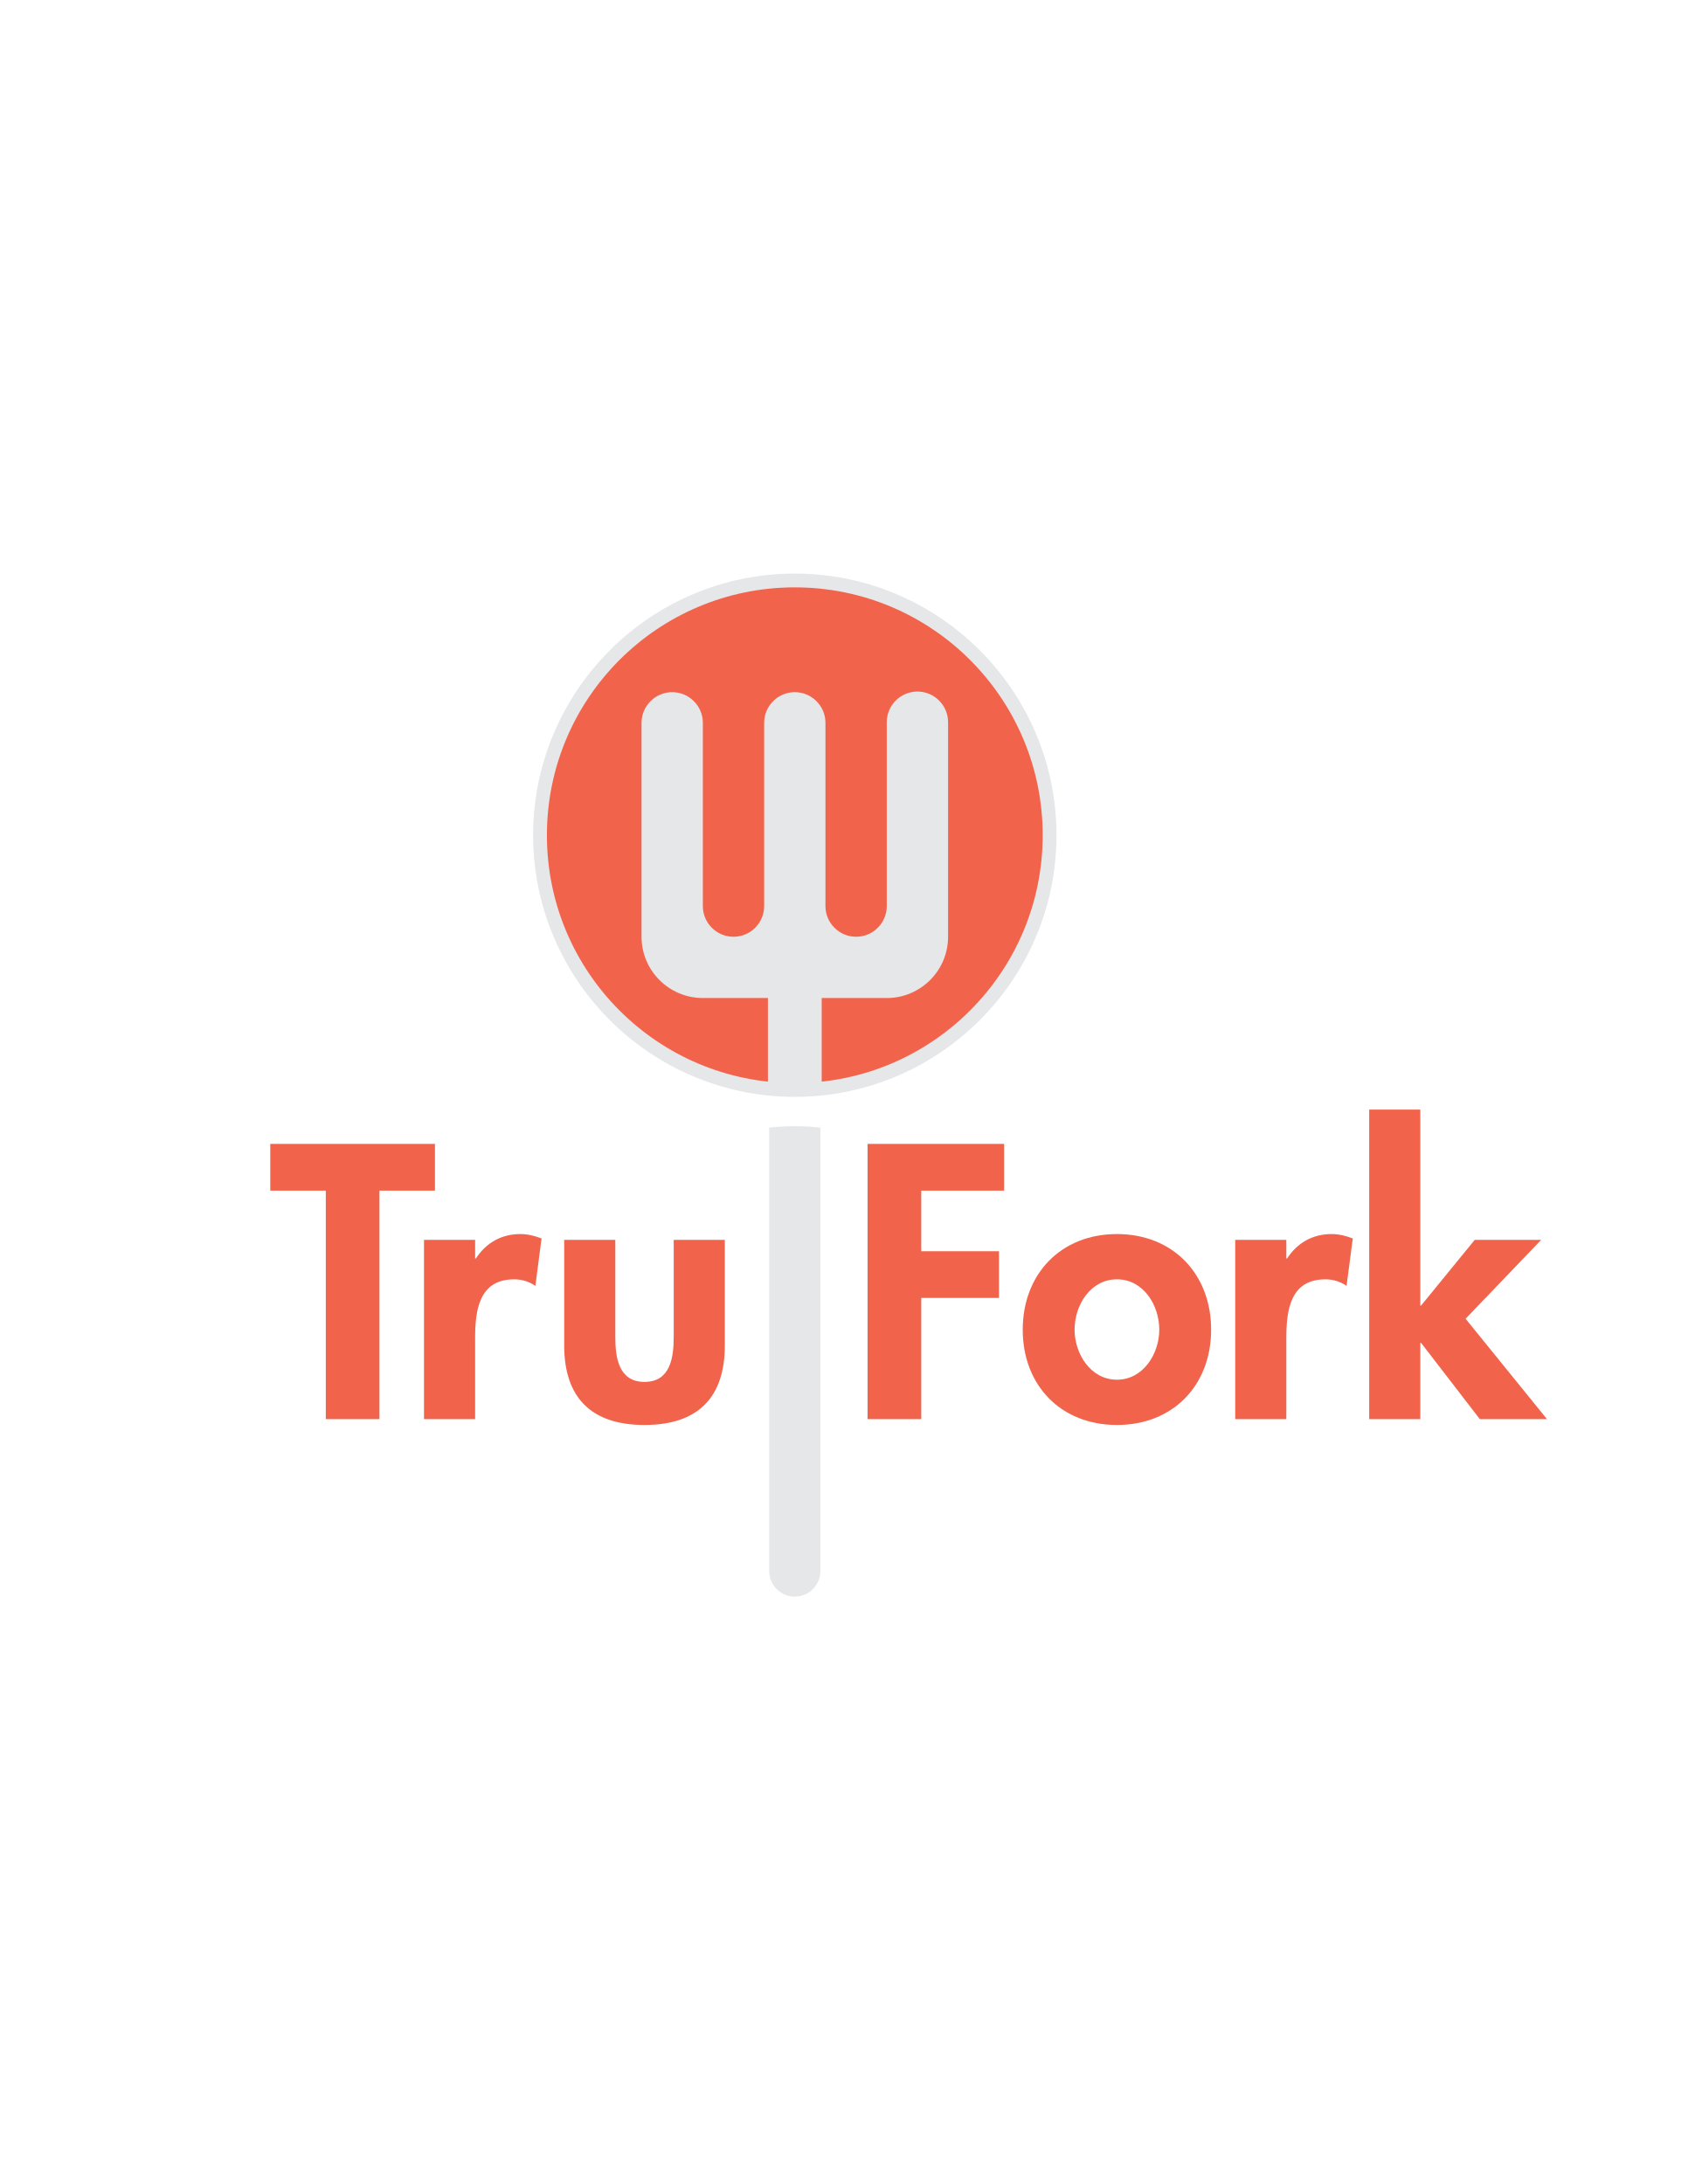
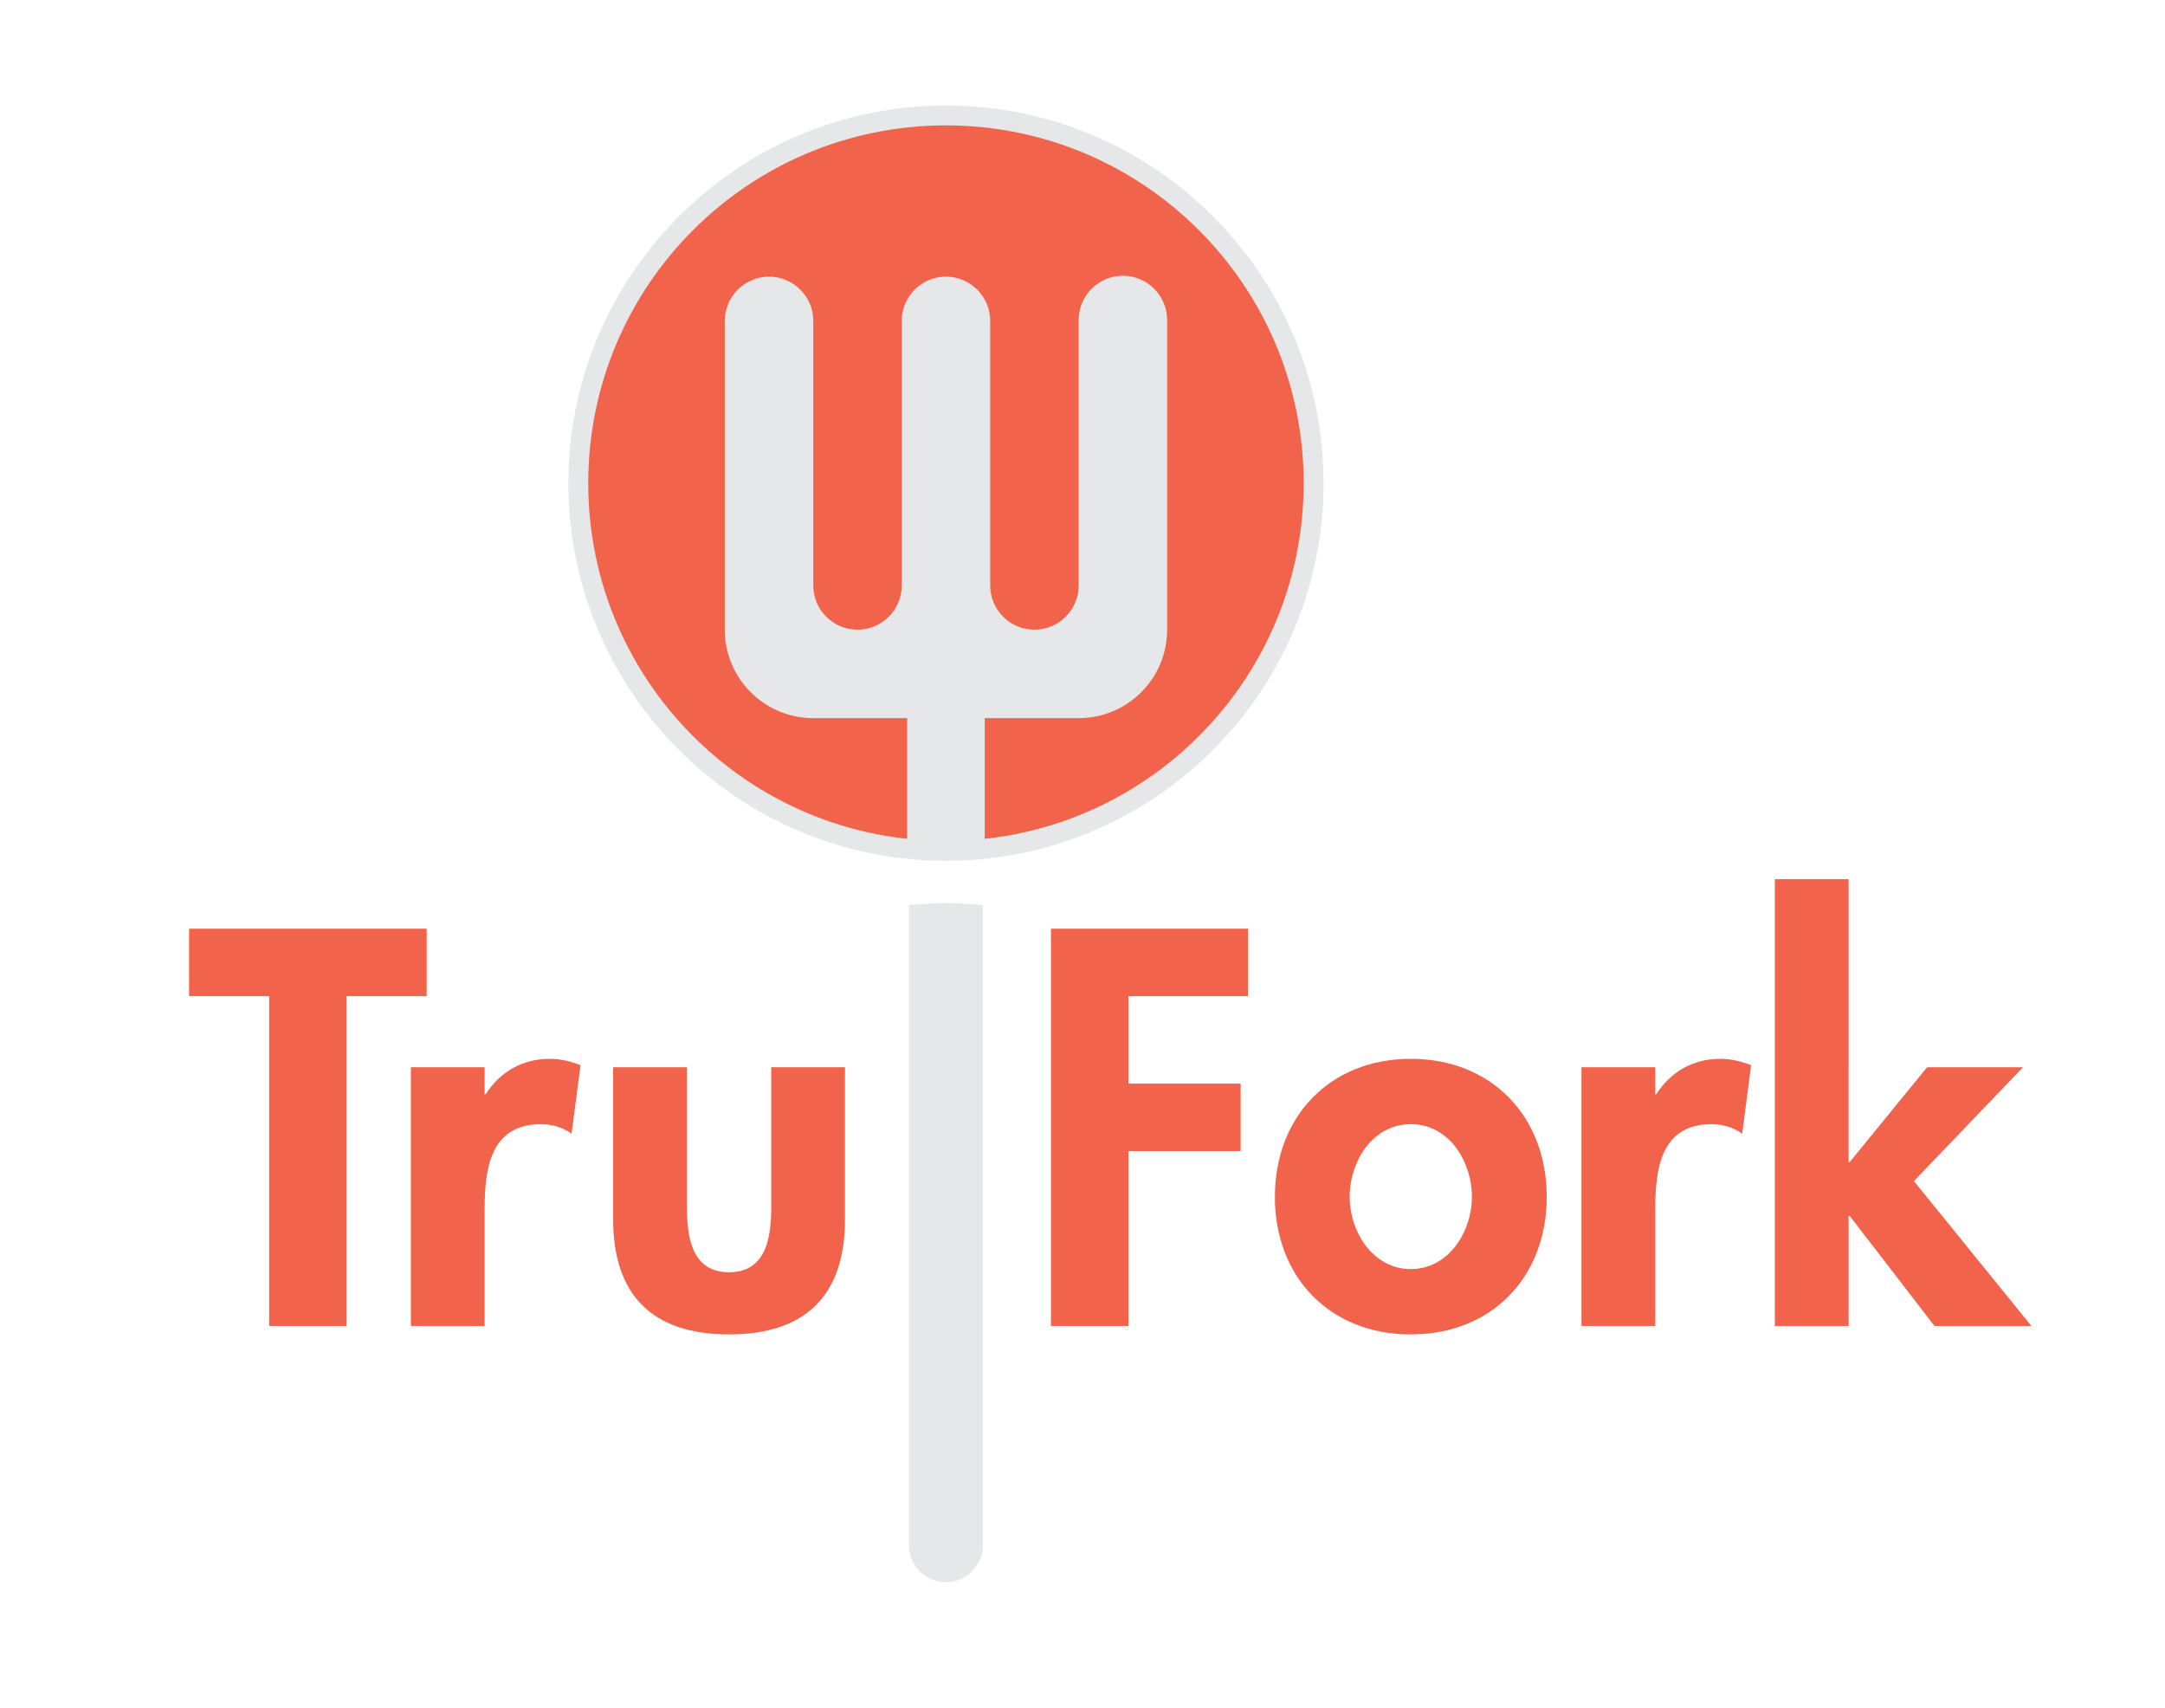
- <svg xmlns="http://www.w3.org/2000/svg" version="1.1" x="0px" y="0px" width="612px" height="792px" viewBox="0 0 612 792" enable-background="new 0 0 612 792" xml:space="preserve">
-   <g id="Layer_1">
+ <svg xmlns="http://www.w3.org/2000/svg" version="1.1" id="Layer_1" x="0px" y="0px" width="544px" height="429px" viewBox="50.5 181.5 544 429" enable-background="new 50.5 181.5 544 429" xml:space="preserve">
+   <g>
+     <path fill="#F2634B" d="M137.59,514.632h-19.46v-82.871H98.008v-16.942h59.703v16.942H137.59V514.632z" />
+     <path fill="#F2634B" d="M172.273,456.386h0.265c3.707-5.694,9.267-8.873,16.151-8.873c2.647,0,5.294,0.662,7.678,1.594   l-2.251,17.208c-2.25-1.59-4.897-2.386-7.678-2.386c-12.841,0-14.165,11.387-14.165,21.446v29.257h-18.532v-65h18.532V456.386z" />
+     <path fill="#F2634B" d="M223.105,449.632v35.215c0,7.413,1.191,16.283,10.59,16.283c9.397,0,10.59-8.87,10.59-16.283v-35.215   h18.533v38.259c0,18.932-9.797,28.857-29.123,28.857c-19.328,0-29.124-9.927-29.124-28.857v-38.259H223.105z" />
+     <path fill="#F2634B" d="M334.035,431.761v21.979h28.197v16.939h-28.197v43.953h-19.461v-99.813h49.51v16.942H334.035   L334.035,431.761z" />
+     <path fill="#F2634B" d="M439.145,482.199c0,20.12-13.768,34.549-34.153,34.549s-34.154-14.429-34.154-34.549   c0-20.255,13.9-34.688,34.154-34.688S439.145,461.944,439.145,482.199z M389.635,482.199c0,8.733,5.824,18.136,15.355,18.136   s15.354-9.401,15.354-18.136c0-9.001-5.823-18.271-15.354-18.271S389.635,473.198,389.635,482.199z" />
+     <path fill="#F2634B" d="M466.412,456.386h0.266c3.707-5.694,9.269-8.873,16.15-8.873c2.646,0,5.295,0.662,7.678,1.594l-2.25,17.208   c-2.252-1.59-4.896-2.386-7.678-2.386c-12.842,0-14.166,11.387-14.166,21.446v29.257h-18.533v-65h18.533V456.386z" />
+     <path fill="#F2634B" d="M514.994,473.462h0.266l19.459-23.83h24.094l-27.403,28.595l29.521,36.405h-24.354l-21.314-27.668h-0.266   v27.668h-18.533V402.373h18.533L514.994,473.462L514.994,473.462z" />
+   </g>
+   <path fill="#E6E7E8" d="M288.189,578.999c5.105,0,9.285-4.182,9.285-9.289V408.911c-3.053-0.324-6.148-0.507-9.285-0.507  c-3.143,0-6.238,0.183-9.285,0.507V569.71C278.904,574.817,283.074,578.999,288.189,578.999z" />
+   <path fill="#E6E7E8" d="M288.186,208.001c-52.312,0-94.875,42.564-94.879,94.884c0,52.317,42.562,94.88,94.879,94.88  c52.32,0,94.887-42.562,94.887-94.88C383.072,250.565,340.506,208.001,288.186,208.001z" />
+   <g>
    <g>
-       <g>
-         <path fill="#BCBEC0" d="M-5605.227-1021.804c8.986,0,16.345-7.361,16.345-16.354v-145.4c-5.373-0.57-10.821-0.895-16.345-0.895     c-5.53,0-10.98,0.325-16.345,0.895v145.4C-5621.571-1029.165-5614.231-1021.804-5605.227-1021.804z" />
-         <g>
-           <path fill="#F7941E" d="M-5807.828-1001.188h-34.257v-145.88h-35.42v-29.829h105.098v29.829h-35.42V-1001.188z" />
-           <path fill="#F7941E" d="M-5746.772-1103.724h0.465c6.525-10.021,16.312-15.613,28.43-15.613c4.662,0,9.321,1.164,13.516,2.796      l-3.962,30.297c-3.962-2.8-8.621-4.198-13.516-4.198c-22.604,0-24.934,20.042-24.934,37.752v51.502h-32.626v-114.419h32.626      V-1103.724z" />
-           <path fill="#BCBEC0" d="M-5657.293-1115.607v61.988c0,13.047,2.097,28.66,18.643,28.66c16.544,0,18.643-15.613,18.643-28.66      v-61.988h32.624v67.346c0,33.323-17.244,50.803-51.267,50.803c-34.023,0-51.268-17.48-51.268-50.803v-67.346H-5657.293z" />
-           <path fill="#F7941E" d="M-5529.361-1147.067v38.685h49.637v29.828h-49.637v77.367h-34.256v-175.708h87.154v29.829H-5529.361z" />
-           <path fill="#F7941E" d="M-5344.333-1058.282c0,35.421-24.236,60.824-60.123,60.824c-35.888,0-60.122-25.403-60.122-60.824      c0-35.655,24.468-61.054,60.122-61.054S-5344.333-1093.937-5344.333-1058.282z M-5431.487-1058.282      c0,15.379,10.253,31.925,27.031,31.925s27.031-16.546,27.031-31.925c0-15.847-10.253-32.16-27.031-32.16      S-5431.487-1074.129-5431.487-1058.282z" />
-           <path fill="#F7941E" d="M-5296.331-1103.724h0.466c6.524-10.021,16.312-15.613,28.43-15.613c4.661,0,9.321,1.164,13.517,2.796      l-3.962,30.297c-3.962-2.8-8.622-4.198-13.517-4.198c-22.604,0-24.934,20.042-24.934,37.752v51.502h-32.625v-114.419h32.625      V-1103.724z" />
-           <path fill="#F7941E" d="M-5210.811-1073.661h0.466l34.256-41.946h42.412l-48.237,50.334l51.966,64.085h-42.878l-37.519-48.706      h-0.466v48.706h-32.625V-1198.8h32.625V-1073.661z" />
-         </g>
-         <g>
-           <path fill="#F7941E" d="M-5447.003-1368.238c0,87.382-70.841,158.221-158.23,158.221c-87.38,0-158.218-70.839-158.218-158.221      c0.007-87.391,70.835-158.225,158.218-158.225C-5517.844-1526.463-5447.003-1455.629-5447.003-1368.238z" />
-         </g>
-         <path fill="#BCBEC0" d="M-5605.232-1210.018c5.81,0,11.528-0.344,17.162-0.943v-53.348h41.544     c21.599,0.011,39.134-17.526,39.134-39.123v-136.962c0-10.766-8.807-19.573-19.573-19.573c-10.764,0-19.561,8.807-19.561,19.573     V-1323c0,10.806-8.769,19.569-19.576,19.569c-10.79,0-19.557-8.773-19.557-19.563v-117.006c0-10.77-8.809-19.567-19.573-19.567     c-10.76,0-19.563,8.797-19.563,19.567v117c0,10.806-8.769,19.569-19.56,19.569c-10.807,0-19.563-8.763-19.563-19.569v-117     c0-10.77-8.805-19.567-19.576-19.558c-10.761,0-19.565,8.788-19.565,19.558v136.57c0,21.597,17.538,39.123,39.129,39.123h41.538     v53.348C-5616.751-1210.361-5611.031-1210.018-5605.232-1210.018z" />
-       </g>
-       <g>
-         <g>
-           <path fill="#F7941E" d="M-5815.555-308.363h-33.226v-141.49h-34.355v-28.931h101.937v28.931h-34.355V-308.363z" />
-           <path fill="#F7941E" d="M-5756.336-407.813h0.452c6.329-9.719,15.821-15.144,27.575-15.144c4.521,0,9.04,1.128,13.109,2.711      l-3.843,29.384c-3.842-2.714-8.362-4.07-13.109-4.07c-21.924,0-24.185,19.438-24.185,36.616v49.952h-31.644v-110.978h31.644      V-407.813z" />
-           <path fill="#F7941E" d="M-5669.547-419.341v60.124c0,12.657,2.034,27.8,18.082,27.8c16.046,0,18.082-15.143,18.082-27.8v-60.124      h31.643v65.322c0,32.321-16.726,49.273-49.725,49.273c-33,0-49.726-16.953-49.726-49.273v-65.322H-5669.547z" />
-           <path fill="#F7941E" d="M-5480.147-449.854v37.52h48.143v28.931h-48.143v75.04h-33.226v-170.421h84.533v28.931H-5480.147z" />
-           <path fill="#F7941E" d="M-5300.686-363.739c0,34.355-23.507,58.993-58.314,58.993c-34.807,0-58.314-24.638-58.314-58.993      c0-34.582,23.732-59.218,58.314-59.218C-5324.417-422.957-5300.686-398.321-5300.686-363.739z M-5385.218-363.739      c0,14.916,9.945,30.965,26.219,30.965c16.274,0,26.218-16.049,26.218-30.965c0-15.371-9.944-31.192-26.218-31.192      C-5375.273-394.931-5385.218-379.109-5385.218-363.739z" />
-           <path fill="#F7941E" d="M-5254.126-407.813h0.452c6.328-9.719,15.821-15.144,27.575-15.144c4.52,0,9.04,1.128,13.109,2.711      l-3.842,29.384c-3.843-2.714-8.363-4.07-13.11-4.07c-21.923,0-24.184,19.438-24.184,36.616v49.952h-31.644v-110.978h31.644      V-407.813z" />
-           <path fill="#F7941E" d="M-5171.179-378.657h0.452l33.224-40.684h41.137l-46.786,48.82l50.403,62.158h-41.587l-36.39-47.239      h-0.452v47.239h-31.644v-191.668h31.644V-378.657z" />
-         </g>
-         <path fill="#BCBEC0" d="M-5565.253-198.462c8.716,0,15.854-7.14,15.854-15.862v-274.542c-5.211-0.553-10.496-0.868-15.854-0.868     c-5.364,0-10.65,0.315-15.854,0.868v274.542C-5581.106-205.602-5573.986-198.462-5565.253-198.462z" />
-         <g>
-           <g>
-             <path fill="#F7941E" d="M-5411.789-669.897c0,84.752-68.71,153.46-153.471,153.46c-84.751,0-153.458-68.708-153.458-153.46       c0.007-84.764,68.703-153.464,153.458-153.464C-5480.499-823.362-5411.789-754.662-5411.789-669.897z" />
-           </g>
-         </g>
-         <path fill="#BCBEC0" d="M-5565.258-516.437c5.634,0,11.181-0.333,16.645-0.915v-51.743h40.294     c20.948,0.012,37.957-16.999,37.957-37.946v-132.842c0-10.442-8.542-18.982-18.985-18.982c-10.44,0-18.972,8.541-18.972,18.982     v113.861c0,10.481-8.505,18.98-18.987,18.98c-10.466,0-18.968-8.508-18.968-18.975v-113.485c0-10.447-8.544-18.979-18.984-18.979     c-10.437,0-18.975,8.532-18.975,18.979v113.479c0,10.481-8.505,18.98-18.972,18.98c-10.481,0-18.975-8.499-18.975-18.98v-113.479     c0-10.447-8.54-18.979-18.988-18.971c-10.436,0-18.976,8.524-18.976,18.971v132.46c0,20.948,17.011,37.946,37.951,37.946h40.289     v51.743C-5576.43-516.77-5570.883-516.437-5565.258-516.437z" />
-       </g>
-     </g>
-     <g>
-       <path fill="#F2634B" d="M137.59,514.632h-19.46v-82.871H98.008v-16.943h59.703v16.943H137.59V514.632z" />
-       <path fill="#F2634B" d="M172.273,456.386h0.265c3.707-5.695,9.267-8.873,16.151-8.873c2.647,0,5.294,0.662,7.678,1.593    l-2.251,17.208c-2.25-1.589-4.897-2.385-7.678-2.385c-12.841,0-14.165,11.386-14.165,21.446v29.257h-18.532v-65h18.532V456.386z" />
-       <path fill="#F2634B" d="M223.105,449.632v35.215c0,7.413,1.191,16.283,10.59,16.283c9.397,0,10.59-8.87,10.59-16.283v-35.215    h18.533v38.259c0,18.931-9.797,28.857-29.123,28.857c-19.328,0-29.124-9.927-29.124-28.857v-38.259H223.105z" />
-       <path fill="#F2634B" d="M334.035,431.761v21.978h28.197v16.94h-28.197v43.953h-19.461v-99.814h49.51v16.943H334.035z" />
-       <path fill="#F2634B" d="M439.145,482.199c0,20.12-13.768,34.549-34.154,34.549s-34.154-14.429-34.154-34.549    c0-20.255,13.9-34.687,34.154-34.687S439.145,461.944,439.145,482.199z M389.635,482.199c0,8.734,5.824,18.136,15.355,18.136    s15.355-9.401,15.355-18.136c0-9.001-5.824-18.271-15.355-18.271S389.635,473.198,389.635,482.199z" />
-       <path fill="#F2634B" d="M466.412,456.386h0.266c3.707-5.695,9.268-8.873,16.15-8.873c2.646,0,5.295,0.662,7.678,1.593    l-2.25,17.208c-2.252-1.589-4.896-2.385-7.678-2.385c-12.842,0-14.166,11.386-14.166,21.446v29.257h-18.533v-65h18.533V456.386z" />
-       <path fill="#F2634B" d="M514.994,473.462h0.266l19.459-23.83h24.094l-27.404,28.595l29.521,36.405h-24.355l-21.314-27.668h-0.266    v27.668h-18.533V402.373h18.533V473.462z" />
-     </g>
-     <path fill="#E6E7E8" d="M288.189,578.999c5.105,0,9.285-4.182,9.285-9.289V408.911c-3.053-0.324-6.148-0.507-9.285-0.507   c-3.143,0-6.238,0.183-9.285,0.507V569.71C278.904,574.817,283.074,578.999,288.189,578.999z" />
-     <path fill="#E6E7E8" d="M288.186,208.001c-52.312,0-94.875,42.564-94.879,94.884c0,52.317,42.562,94.88,94.879,94.88   c52.32,0,94.887-42.563,94.887-94.88C383.072,250.565,340.506,208.001,288.186,208.001z" />
-     <g>
-       <g>
-         <path fill="#F2634B" d="M378.072,302.885c0,49.639-40.242,89.88-89.887,89.88c-49.638,0-89.879-40.241-89.879-89.88     c0.004-49.647,40.238-89.884,89.879-89.884C337.83,213.001,378.072,253.237,378.072,302.885z" />
-       </g>
-     </g>
-     <path fill="#E6E7E8" d="M288.186,393.765c3.301,0,6.549-0.196,9.75-0.534v-31.309h23.599c12.271,0.008,22.233-9.955,22.233-22.224   v-77.803c0-6.116-5.004-11.118-11.121-11.118c-6.115,0-11.112,5.002-11.112,11.118v66.686c0,6.139-4.979,11.117-11.118,11.117   c-6.131,0-11.111-4.981-11.111-11.111v-66.47c0-6.119-5.004-11.116-11.119-11.116c-6.111,0-11.112,4.997-11.112,11.116v66.464   c0,6.139-4.981,11.117-11.112,11.117c-6.139,0-11.113-4.979-11.113-11.117v-66.464c0-6.119-5.001-11.116-11.121-11.111   c-6.112,0-11.113,4.992-11.113,11.111v77.581c0,12.269,9.963,22.224,22.227,22.224h23.598v31.309   C281.644,393.568,284.892,393.765,288.186,393.765z" />
-     <g>
-       <g>
-         <path fill="#BCBEC0" d="M-5605.227-1021.804c8.986,0,16.345-7.361,16.345-16.354v-145.4c-5.373-0.57-10.821-0.895-16.345-0.895     c-5.53,0-10.98,0.325-16.345,0.895v145.4C-5621.571-1029.165-5614.231-1021.804-5605.227-1021.804z" />
-         <g>
-           <path fill="#F7941E" d="M-5807.828-1001.188h-34.257v-145.88h-35.42v-29.829h105.098v29.829h-35.42V-1001.188z" />
-           <path fill="#F7941E" d="M-5746.772-1103.724h0.465c6.525-10.021,16.312-15.613,28.43-15.613c4.662,0,9.321,1.164,13.516,2.796      l-3.962,30.297c-3.962-2.8-8.621-4.198-13.516-4.198c-22.604,0-24.934,20.042-24.934,37.752v51.502h-32.626v-114.419h32.626      V-1103.724z" />
-           <path fill="#BCBEC0" d="M-5657.293-1115.607v61.988c0,13.047,2.097,28.66,18.643,28.66c16.544,0,18.643-15.613,18.643-28.66      v-61.988h32.624v67.346c0,33.323-17.244,50.803-51.267,50.803c-34.023,0-51.268-17.48-51.268-50.803v-67.346H-5657.293z" />
-           <path fill="#F7941E" d="M-5529.361-1147.067v38.685h49.637v29.828h-49.637v77.367h-34.256v-175.708h87.154v29.829H-5529.361z" />
-           <path fill="#F7941E" d="M-5344.333-1058.282c0,35.421-24.236,60.824-60.123,60.824c-35.888,0-60.122-25.403-60.122-60.824      c0-35.655,24.468-61.054,60.122-61.054S-5344.333-1093.937-5344.333-1058.282z M-5431.487-1058.282      c0,15.379,10.253,31.925,27.031,31.925s27.031-16.546,27.031-31.925c0-15.847-10.253-32.16-27.031-32.16      S-5431.487-1074.129-5431.487-1058.282z" />
-           <path fill="#F7941E" d="M-5296.331-1103.724h0.466c6.524-10.021,16.312-15.613,28.43-15.613c4.661,0,9.321,1.164,13.517,2.796      l-3.962,30.297c-3.962-2.8-8.622-4.198-13.517-4.198c-22.604,0-24.934,20.042-24.934,37.752v51.502h-32.625v-114.419h32.625      V-1103.724z" />
-           <path fill="#F7941E" d="M-5210.811-1073.661h0.466l34.256-41.946h42.412l-48.237,50.334l51.966,64.085h-42.878l-37.519-48.706      h-0.466v48.706h-32.625V-1198.8h32.625V-1073.661z" />
-         </g>
-         <g>
-           <path fill="#F7941E" d="M-5447.003-1368.238c0,87.382-70.841,158.221-158.23,158.221c-87.38,0-158.218-70.839-158.218-158.221      c0.007-87.391,70.835-158.225,158.218-158.225C-5517.844-1526.463-5447.003-1455.629-5447.003-1368.238z" />
-         </g>
-         <path fill="#BCBEC0" d="M-5605.232-1210.018c5.81,0,11.528-0.344,17.162-0.943v-53.348h41.544     c21.599,0.011,39.134-17.526,39.134-39.123v-136.962c0-10.766-8.807-19.573-19.573-19.573c-10.764,0-19.561,8.807-19.561,19.573     V-1323c0,10.806-8.769,19.569-19.576,19.569c-10.79,0-19.557-8.773-19.557-19.563v-117.006c0-10.77-8.809-19.567-19.573-19.567     c-10.76,0-19.563,8.797-19.563,19.567v117c0,10.806-8.769,19.569-19.56,19.569c-10.807,0-19.563-8.763-19.563-19.569v-117     c0-10.77-8.805-19.567-19.576-19.558c-10.761,0-19.565,8.788-19.565,19.558v136.57c0,21.597,17.538,39.123,39.129,39.123h41.538     v53.348C-5616.751-1210.361-5611.031-1210.018-5605.232-1210.018z" />
-       </g>
-       <g>
-         <g>
-           <path fill="#F7941E" d="M-5815.555-308.363h-33.226v-141.49h-34.355v-28.931h101.937v28.931h-34.355V-308.363z" />
-           <path fill="#F7941E" d="M-5756.336-407.813h0.452c6.329-9.719,15.821-15.144,27.575-15.144c4.521,0,9.04,1.128,13.109,2.711      l-3.843,29.384c-3.842-2.714-8.362-4.07-13.109-4.07c-21.924,0-24.185,19.438-24.185,36.616v49.952h-31.644v-110.978h31.644      V-407.813z" />
-           <path fill="#F7941E" d="M-5669.547-419.341v60.124c0,12.657,2.034,27.8,18.082,27.8c16.046,0,18.082-15.143,18.082-27.8v-60.124      h31.643v65.322c0,32.321-16.726,49.273-49.725,49.273c-33,0-49.726-16.953-49.726-49.273v-65.322H-5669.547z" />
-           <path fill="#F7941E" d="M-5480.147-449.854v37.52h48.143v28.931h-48.143v75.04h-33.226v-170.421h84.533v28.931H-5480.147z" />
-           <path fill="#F7941E" d="M-5300.686-363.739c0,34.355-23.507,58.993-58.314,58.993c-34.807,0-58.314-24.638-58.314-58.993      c0-34.582,23.732-59.218,58.314-59.218C-5324.417-422.957-5300.686-398.321-5300.686-363.739z M-5385.218-363.739      c0,14.916,9.945,30.965,26.219,30.965c16.274,0,26.218-16.049,26.218-30.965c0-15.371-9.944-31.192-26.218-31.192      C-5375.273-394.931-5385.218-379.109-5385.218-363.739z" />
-           <path fill="#F7941E" d="M-5254.126-407.813h0.452c6.328-9.719,15.821-15.144,27.575-15.144c4.52,0,9.04,1.128,13.109,2.711      l-3.842,29.384c-3.843-2.714-8.363-4.07-13.11-4.07c-21.923,0-24.184,19.438-24.184,36.616v49.952h-31.644v-110.978h31.644      V-407.813z" />
-           <path fill="#F7941E" d="M-5171.179-378.657h0.452l33.224-40.684h41.137l-46.786,48.82l50.403,62.158h-41.587l-36.39-47.239      h-0.452v47.239h-31.644v-191.668h31.644V-378.657z" />
-         </g>
-         <path fill="#BCBEC0" d="M-5565.253-198.462c8.716,0,15.854-7.14,15.854-15.862v-274.542c-5.211-0.553-10.496-0.868-15.854-0.868     c-5.364,0-10.65,0.315-15.854,0.868v274.542C-5581.106-205.602-5573.986-198.462-5565.253-198.462z" />
-         <g>
-           <g>
-             <path fill="#F7941E" d="M-5411.789-669.897c0,84.752-68.71,153.46-153.471,153.46c-84.751,0-153.458-68.708-153.458-153.46       c0.007-84.764,68.703-153.464,153.458-153.464C-5480.499-823.362-5411.789-754.662-5411.789-669.897z" />
-           </g>
-         </g>
-         <path fill="#BCBEC0" d="M-5565.258-516.437c5.634,0,11.181-0.333,16.645-0.915v-51.743h40.294     c20.948,0.012,37.957-16.999,37.957-37.946v-132.842c0-10.442-8.542-18.982-18.985-18.982c-10.44,0-18.972,8.541-18.972,18.982     v113.861c0,10.481-8.505,18.98-18.987,18.98c-10.466,0-18.968-8.508-18.968-18.975v-113.485c0-10.447-8.544-18.979-18.984-18.979     c-10.437,0-18.975,8.532-18.975,18.979v113.479c0,10.481-8.505,18.98-18.972,18.98c-10.481,0-18.975-8.499-18.975-18.98v-113.479     c0-10.447-8.54-18.979-18.988-18.971c-10.436,0-18.976,8.524-18.976,18.971v132.46c0,20.948,17.011,37.946,37.951,37.946h40.289     v51.743C-5576.43-516.77-5570.883-516.437-5565.258-516.437z" />
-       </g>
+       <path fill="#F2634B" d="M378.072,302.885c0,49.639-40.242,89.88-89.887,89.88c-49.638,0-89.879-40.241-89.879-89.88    c0.004-49.646,40.238-89.884,89.879-89.884C337.83,213.001,378.072,253.237,378.072,302.885z" />
    </g>
  </g>
-   <g id="Layer_2">
- </g>
+   <path fill="#E6E7E8" d="M288.186,393.765c3.301,0,6.549-0.196,9.75-0.534v-31.309h23.599c12.271,0.008,22.232-9.955,22.232-22.224  v-77.803c0-6.116-5.004-11.118-11.12-11.118c-6.115,0-11.112,5.002-11.112,11.118v66.686c0,6.139-4.979,11.117-11.118,11.117  c-6.131,0-11.111-4.981-11.111-11.111v-66.47c0-6.119-5.004-11.116-11.119-11.116c-6.111,0-11.112,4.997-11.112,11.116v66.464  c0,6.139-4.981,11.117-11.112,11.117c-6.139,0-11.113-4.979-11.113-11.117v-66.464c0-6.119-5.001-11.116-11.121-11.111  c-6.112,0-11.113,4.992-11.113,11.111v77.581c0,12.269,9.963,22.224,22.227,22.224h23.598v31.309  C281.644,393.568,284.892,393.765,288.186,393.765z" />
</svg>
